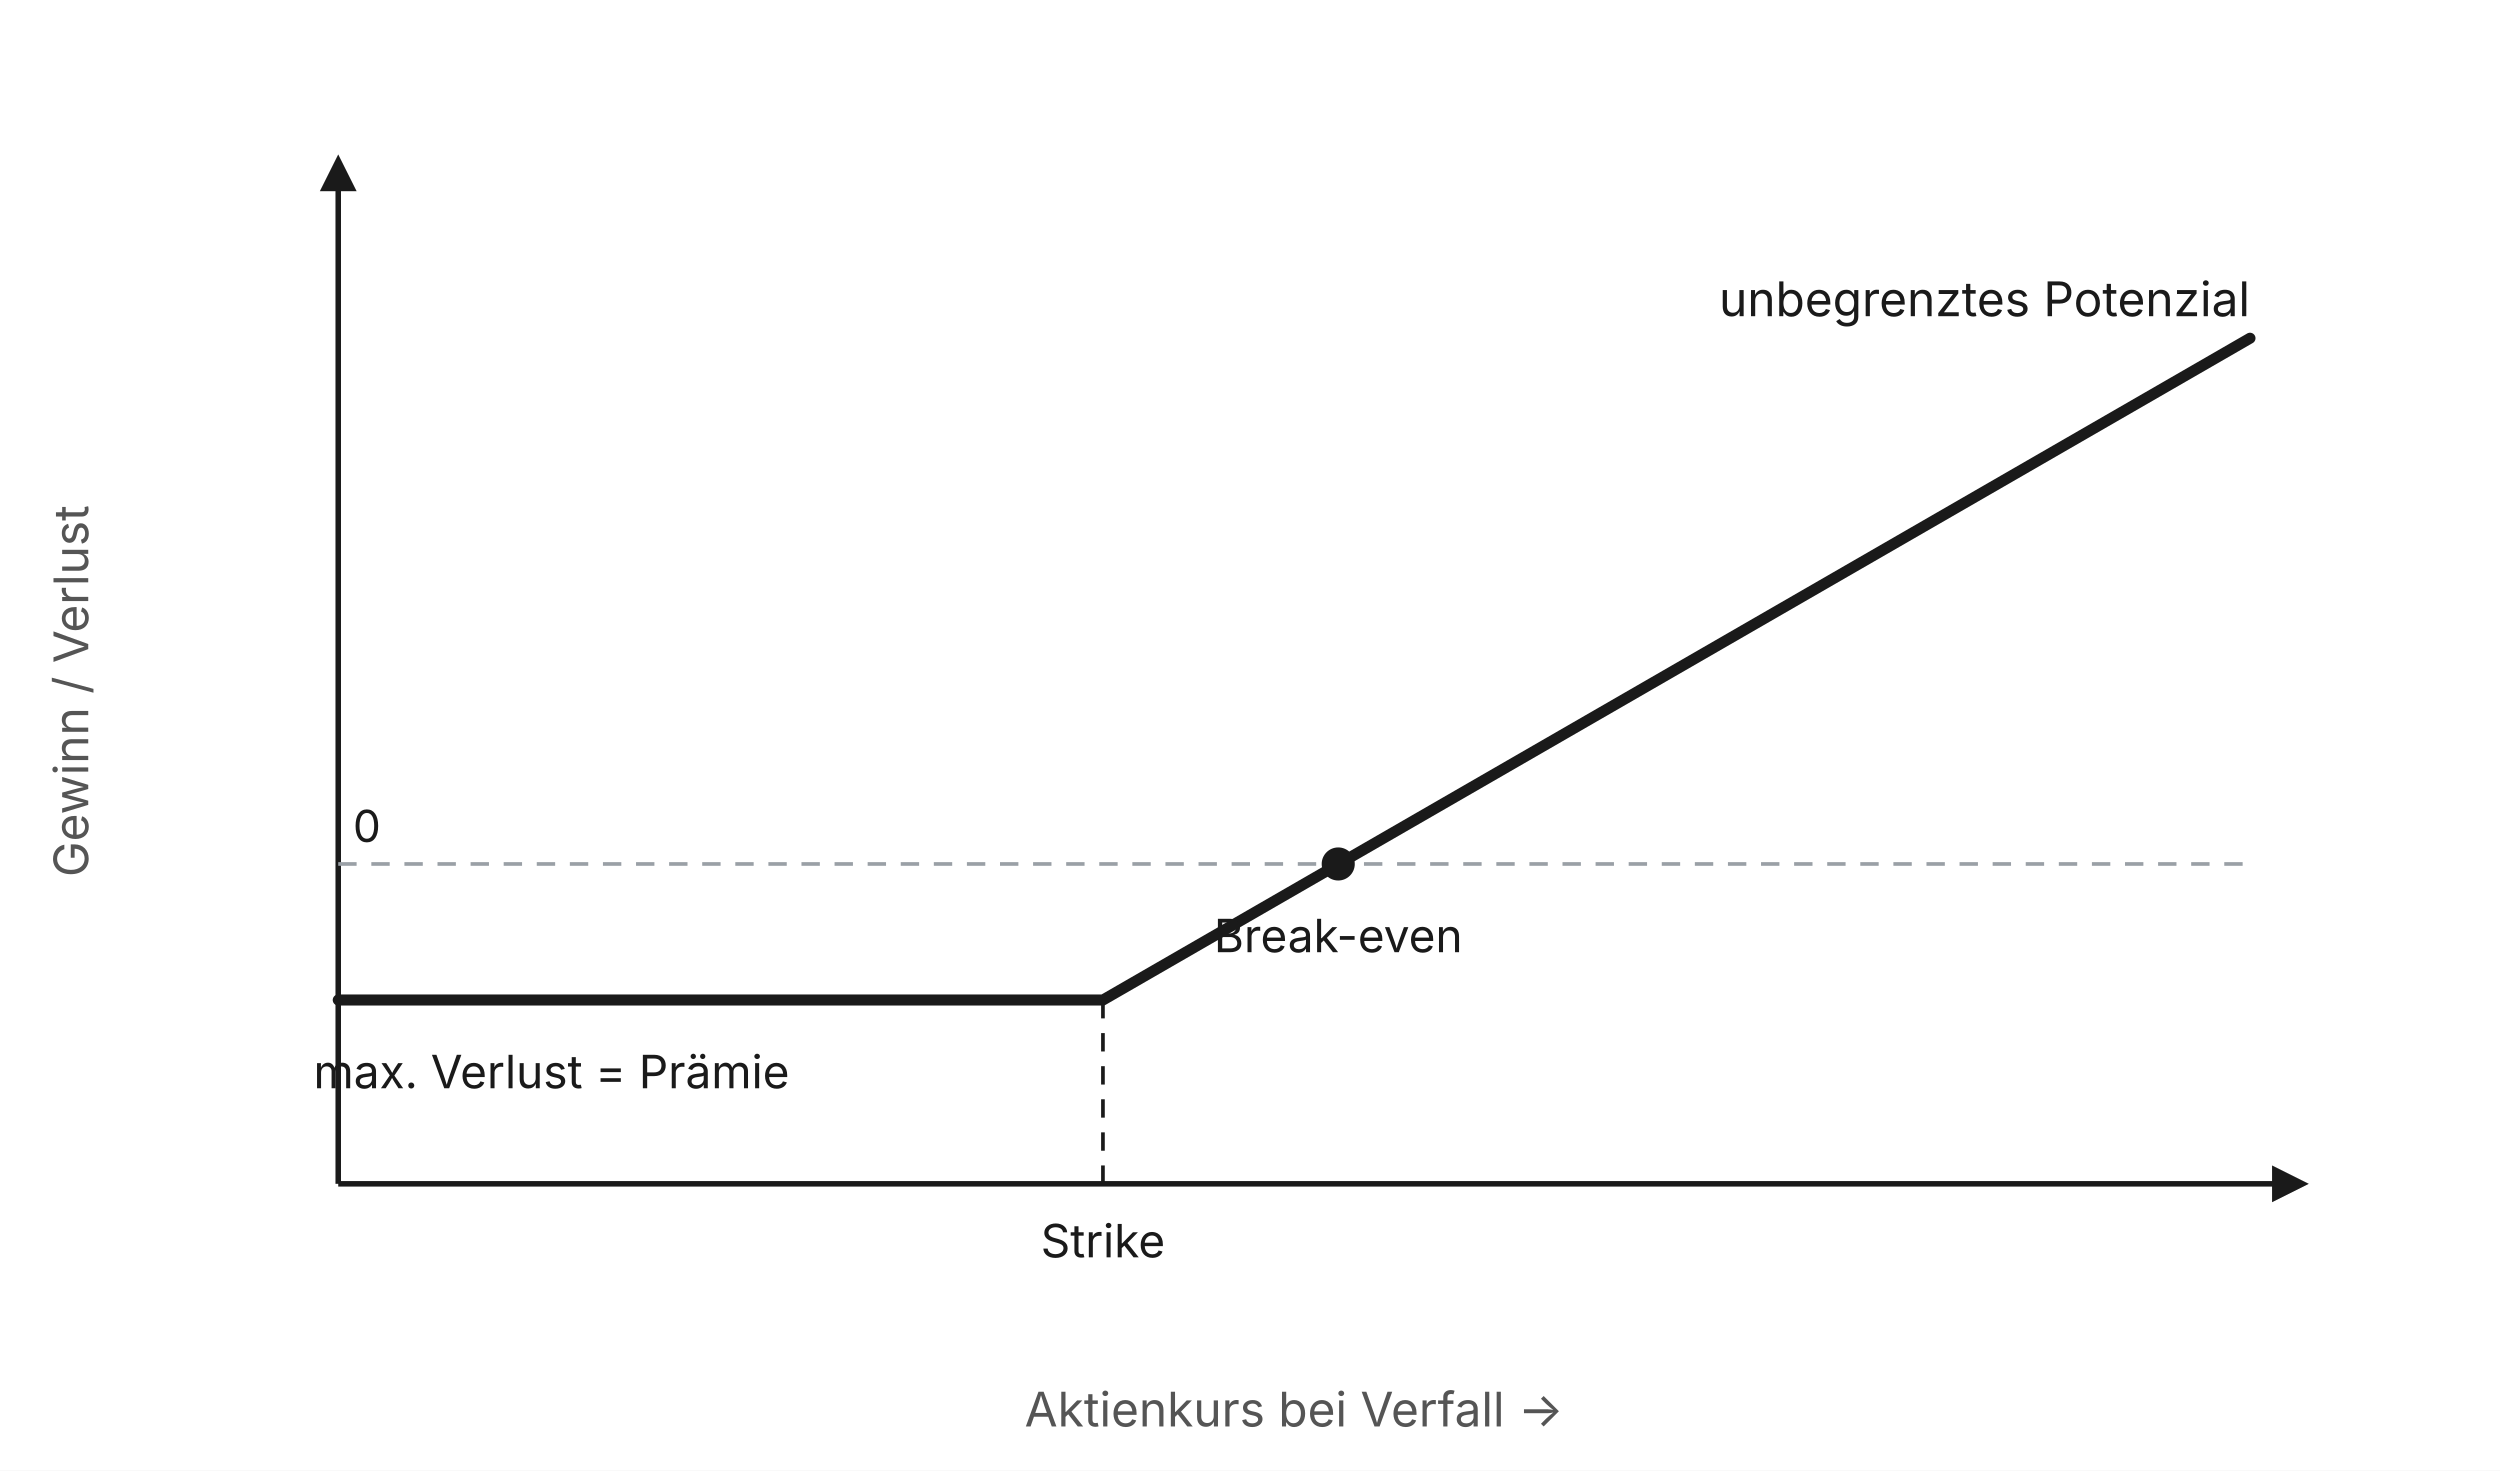
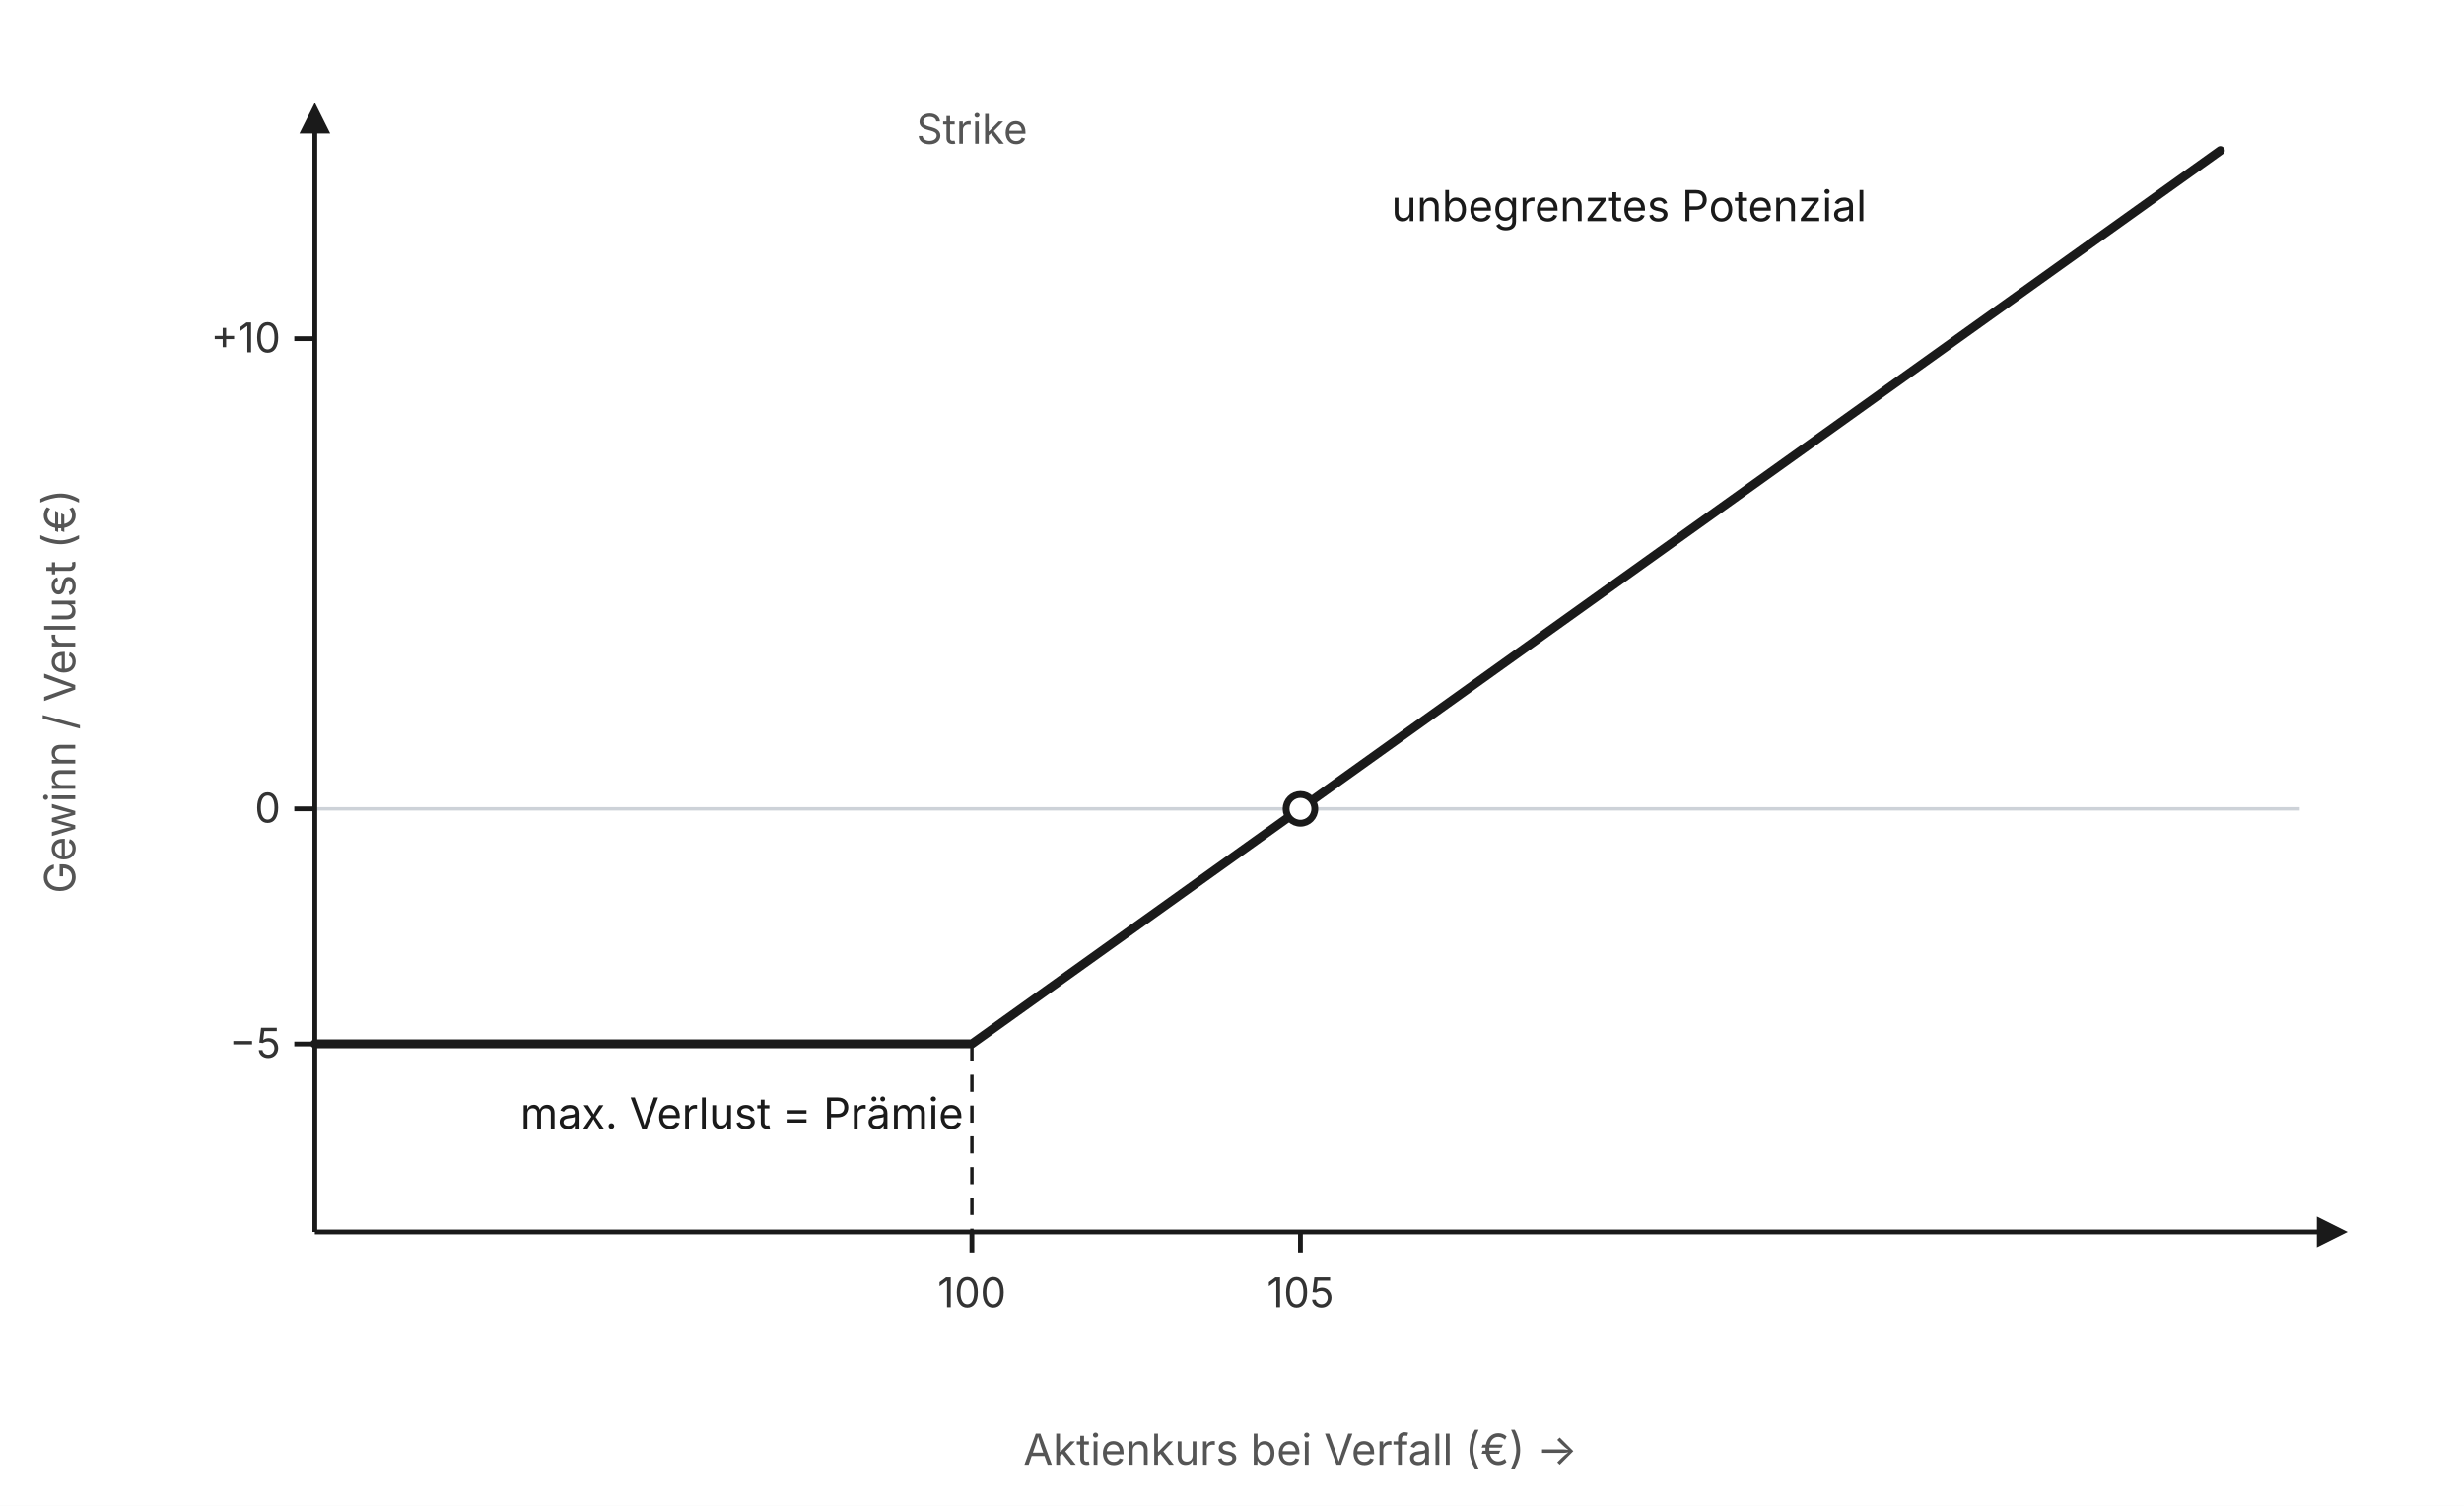
- <svg xmlns="http://www.w3.org/2000/svg" viewBox="0 0 680 400" font-family="Inter, Arial, sans-serif">
-   <rect width="680" height="400" fill="#ffffff" />
-   <line x1="92" y1="46" x2="92" y2="322" stroke="#1a1a1a" stroke-width="1.5" />
-   <line x1="92" y1="322" x2="624" y2="322" stroke="#1a1a1a" stroke-width="1.5" />
-   <path d="M92,42 l-5,10 h10 z" fill="#1a1a1a" />
-   <path d="M628,322 l-10,-5 v10 z" fill="#1a1a1a" />
-   <text x="352" y="388" font-size="13" fill="#555" text-anchor="middle">Aktienkurs bei Verfall →</text>
-   <text x="24" y="188" font-size="13" fill="#555" text-anchor="middle" transform="rotate(-90 24 188)">Gewinn / Verlust</text>
-   <line x1="92" y1="235" x2="612" y2="235" stroke="#9aa0a6" stroke-width="1" stroke-dasharray="5 4" />
-   <text x="96" y="229" font-size="12" fill="#1a1a1a" text-anchor="start">0</text>
-   <line x1="300" y1="272" x2="300" y2="322" stroke="#1a1a1a" stroke-width="1" stroke-dasharray="5 4" />
-   <text x="300" y="342" font-size="12.5" fill="#1a1a1a" text-anchor="middle">Strike</text>
-   <polyline points="92,272 300,272 612,92" fill="none" stroke="#1a1a1a" stroke-width="3" stroke-linejoin="round" stroke-linecap="round" />
-   <circle cx="364" cy="235" r="4.5" fill="#1a1a1a" />
-   <text x="364" y="259" font-size="12.5" fill="#1a1a1a" text-anchor="middle">Break-even</text>
-   <text x="612" y="86" font-size="13" fill="#1a1a1a" text-anchor="end">unbegrenztes Potenzial</text>
-   <text x="150" y="296" font-size="12.5" fill="#1a1a1a" text-anchor="middle">max. Verlust = Prämie</text>
+ <svg xmlns="http://www.w3.org/2000/svg" viewBox="0 0 720 440" font-family="Inter, 'Helvetica Neue', Arial, sans-serif">
+   <rect width="720" height="440" fill="#ffffff" />
+   <line x1="92" y1="236.348" x2="672" y2="236.348" stroke="#cdd2d8" stroke-width="1" />
+   <line x1="92" y1="34" x2="92" y2="360" stroke="#1a1a1a" stroke-width="1.4" />
+   <line x1="92" y1="360" x2="682" y2="360" stroke="#1a1a1a" stroke-width="1.4" />
+   <path d="M92,30 l-4.5,9 h9 z" fill="#1a1a1a" />
+   <path d="M686,360 l-9,-4.5 v9 z" fill="#1a1a1a" />
+   <line x1="284" y1="360" x2="284" y2="366" stroke="#1a1a1a" stroke-width="1.4" />
+   <text x="284" y="382" font-size="12" fill="#333" font-weight="400" text-anchor="middle">100</text>
+   <line x1="380" y1="360" x2="380" y2="366" stroke="#1a1a1a" stroke-width="1.4" />
+   <text x="380" y="382" font-size="12" fill="#333" font-weight="400" text-anchor="middle">105</text>
+   <line x1="86" y1="305.043" x2="92" y2="305.043" stroke="#1a1a1a" stroke-width="1.4" />
+   <text x="82" y="309.043" font-size="12" fill="#333" font-weight="400" text-anchor="end">−5</text>
+   <line x1="86" y1="236.348" x2="92" y2="236.348" stroke="#1a1a1a" stroke-width="1.4" />
+   <text x="82" y="240.348" font-size="12" fill="#333" font-weight="400" text-anchor="end">0</text>
+   <line x1="86" y1="98.957" x2="92" y2="98.957" stroke="#1a1a1a" stroke-width="1.4" />
+   <text x="82" y="102.957" font-size="12" fill="#333" font-weight="400" text-anchor="end">+10</text>
+   <text x="380" y="428" font-size="12.5" fill="#555" font-weight="400" text-anchor="middle">Aktienkurs bei Verfall (€) →</text>
+   <text transform="rotate(-90 22 202)" x="22" y="202" font-size="12.5" fill="#555" font-weight="400" text-anchor="middle">Gewinn / Verlust (€)</text>
+   <line x1="284" y1="305.043" x2="284" y2="360" stroke="#1a1a1a" stroke-width="1" stroke-dasharray="5 4" />
+   <polyline points="92.0,305.0 284.0,305.0 648.8,44.0" fill="none" stroke="#1a1a1a" stroke-width="2.6" stroke-linejoin="round" stroke-linecap="round" />
+   <circle cx="380" cy="236.348" r="4.2" fill="#ffffff" stroke="#1a1a1a" stroke-width="2" />
+   <text x="476" y="64.609" font-size="12.5" fill="#1a1a1a" font-weight="400" text-anchor="middle">unbegrenztes Potenzial</text>
+   <text x="284" y="42" font-size="12" fill="#555" font-weight="400" text-anchor="middle">Strike</text>
+   <text x="216.8" y="329.774" font-size="12.5" fill="#1a1a1a" font-weight="400" text-anchor="middle">max. Verlust = Prämie</text>
</svg>
